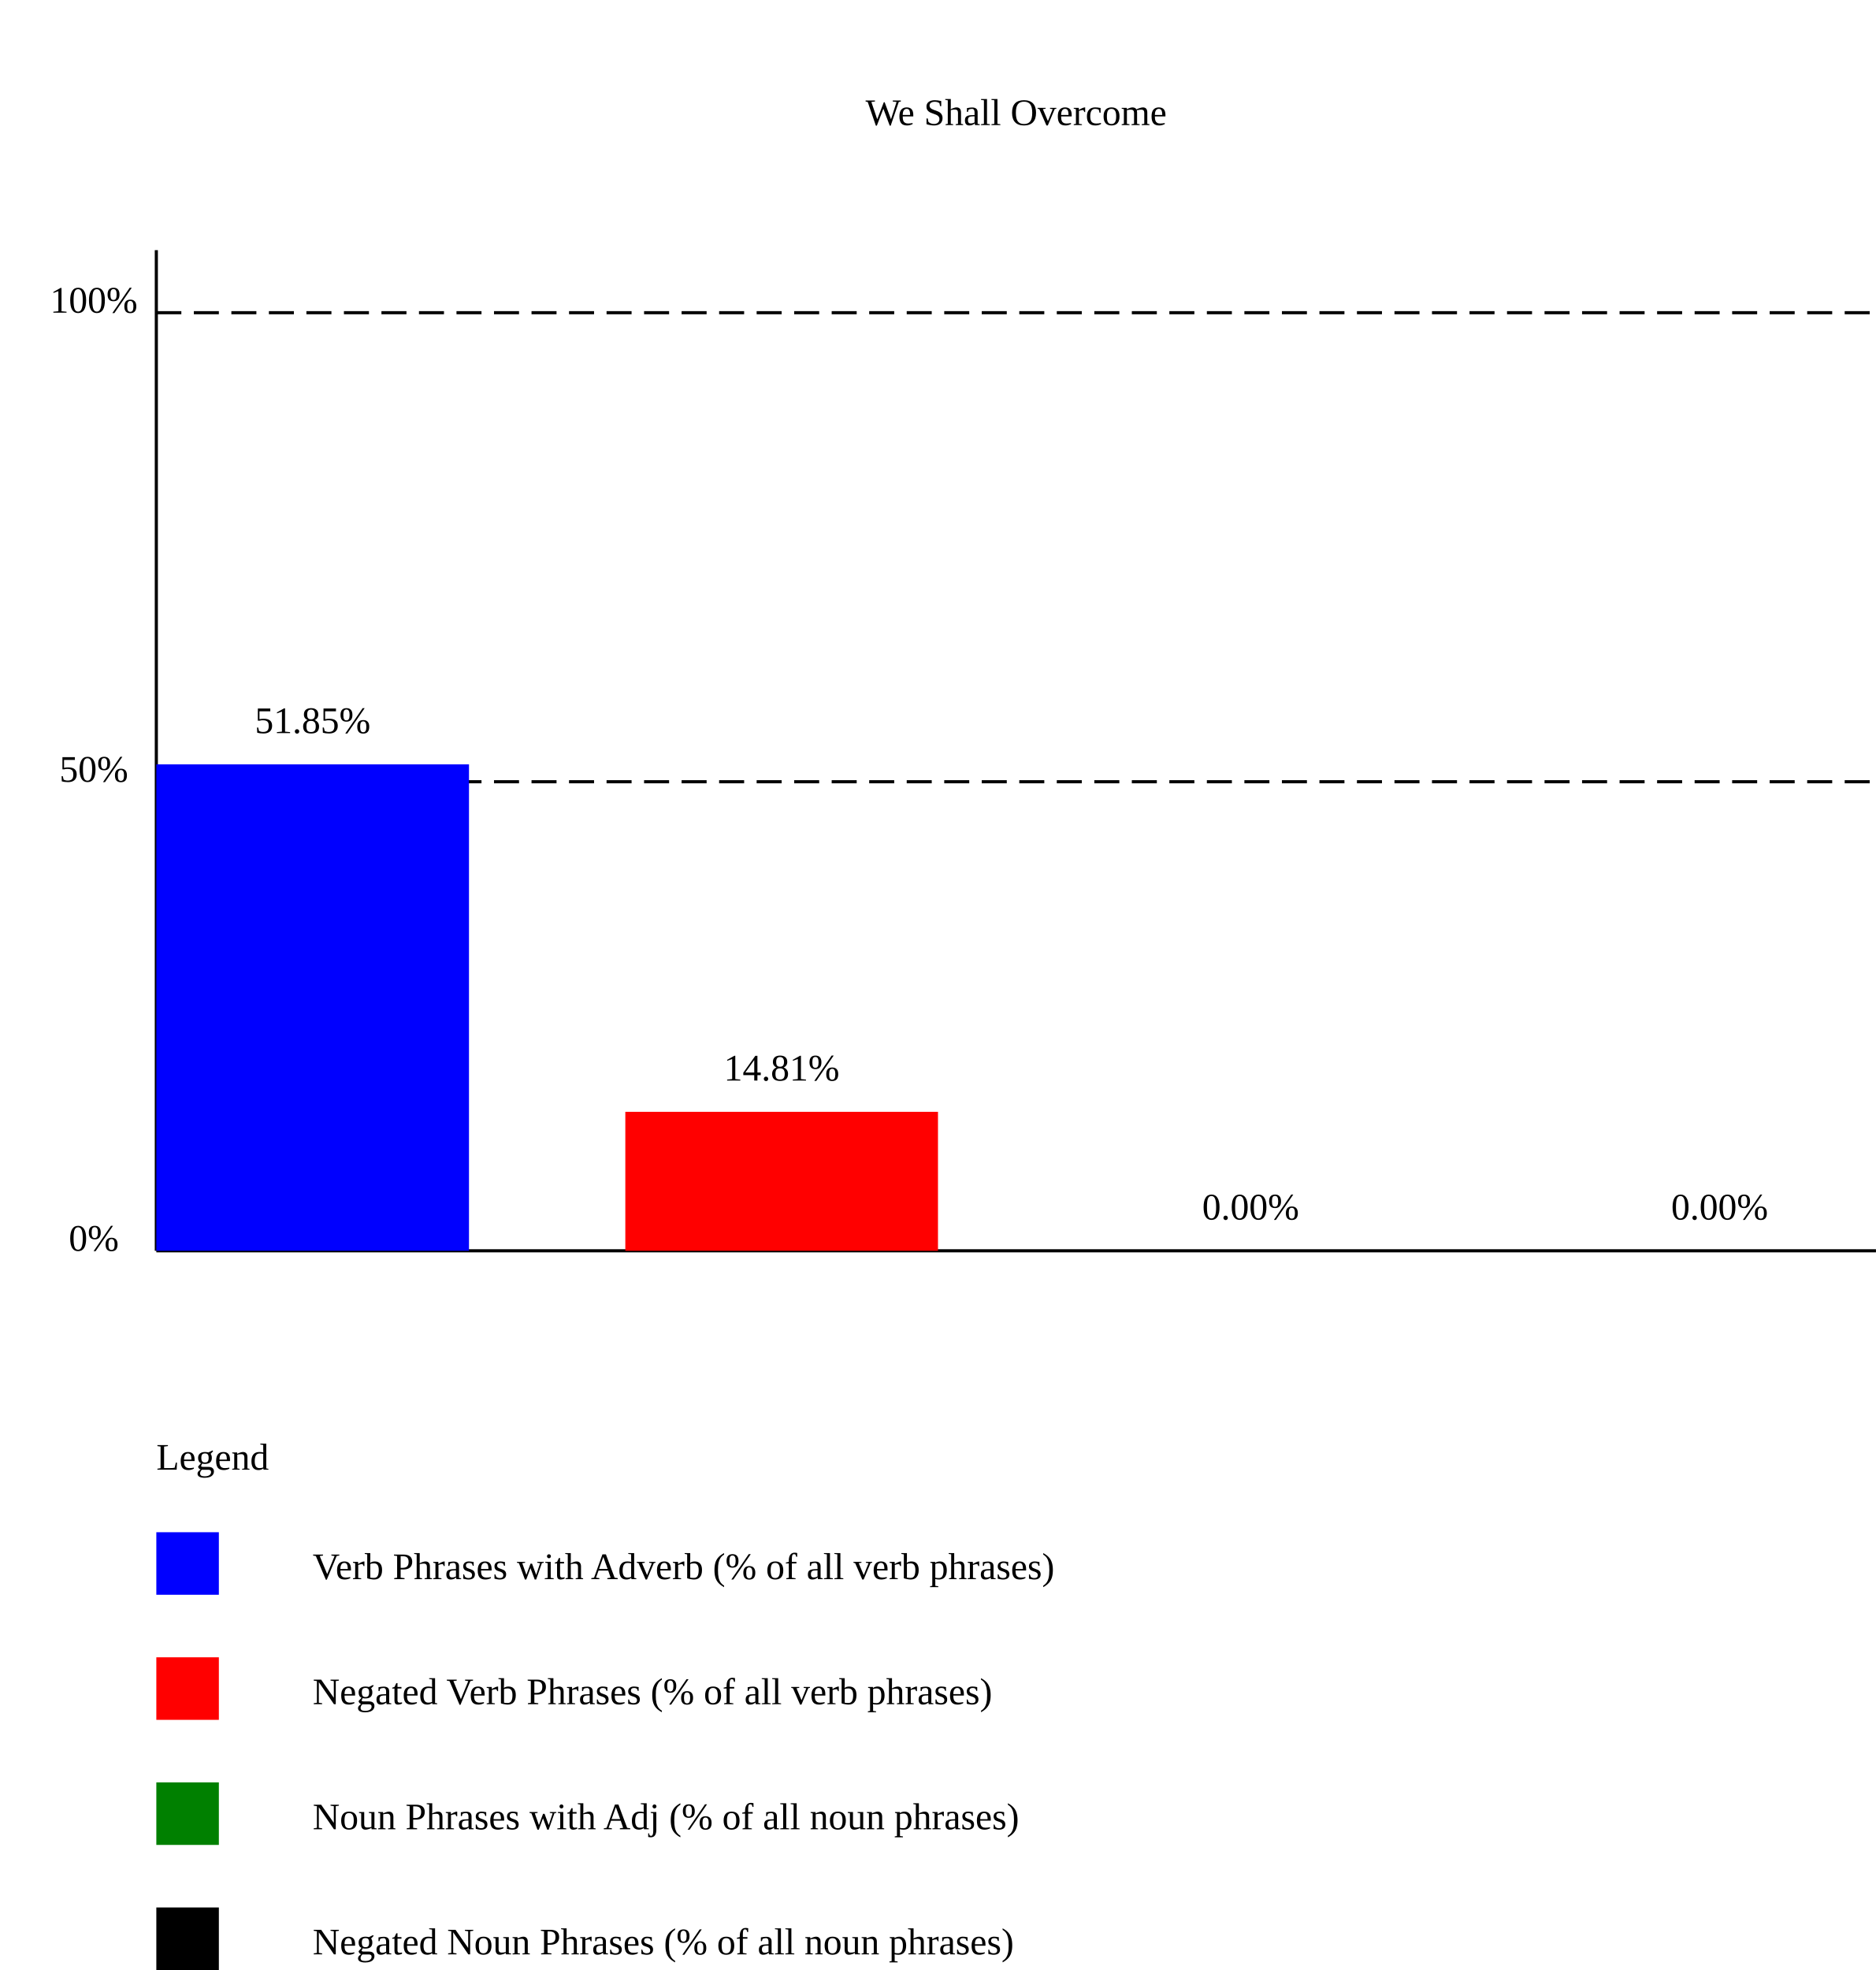
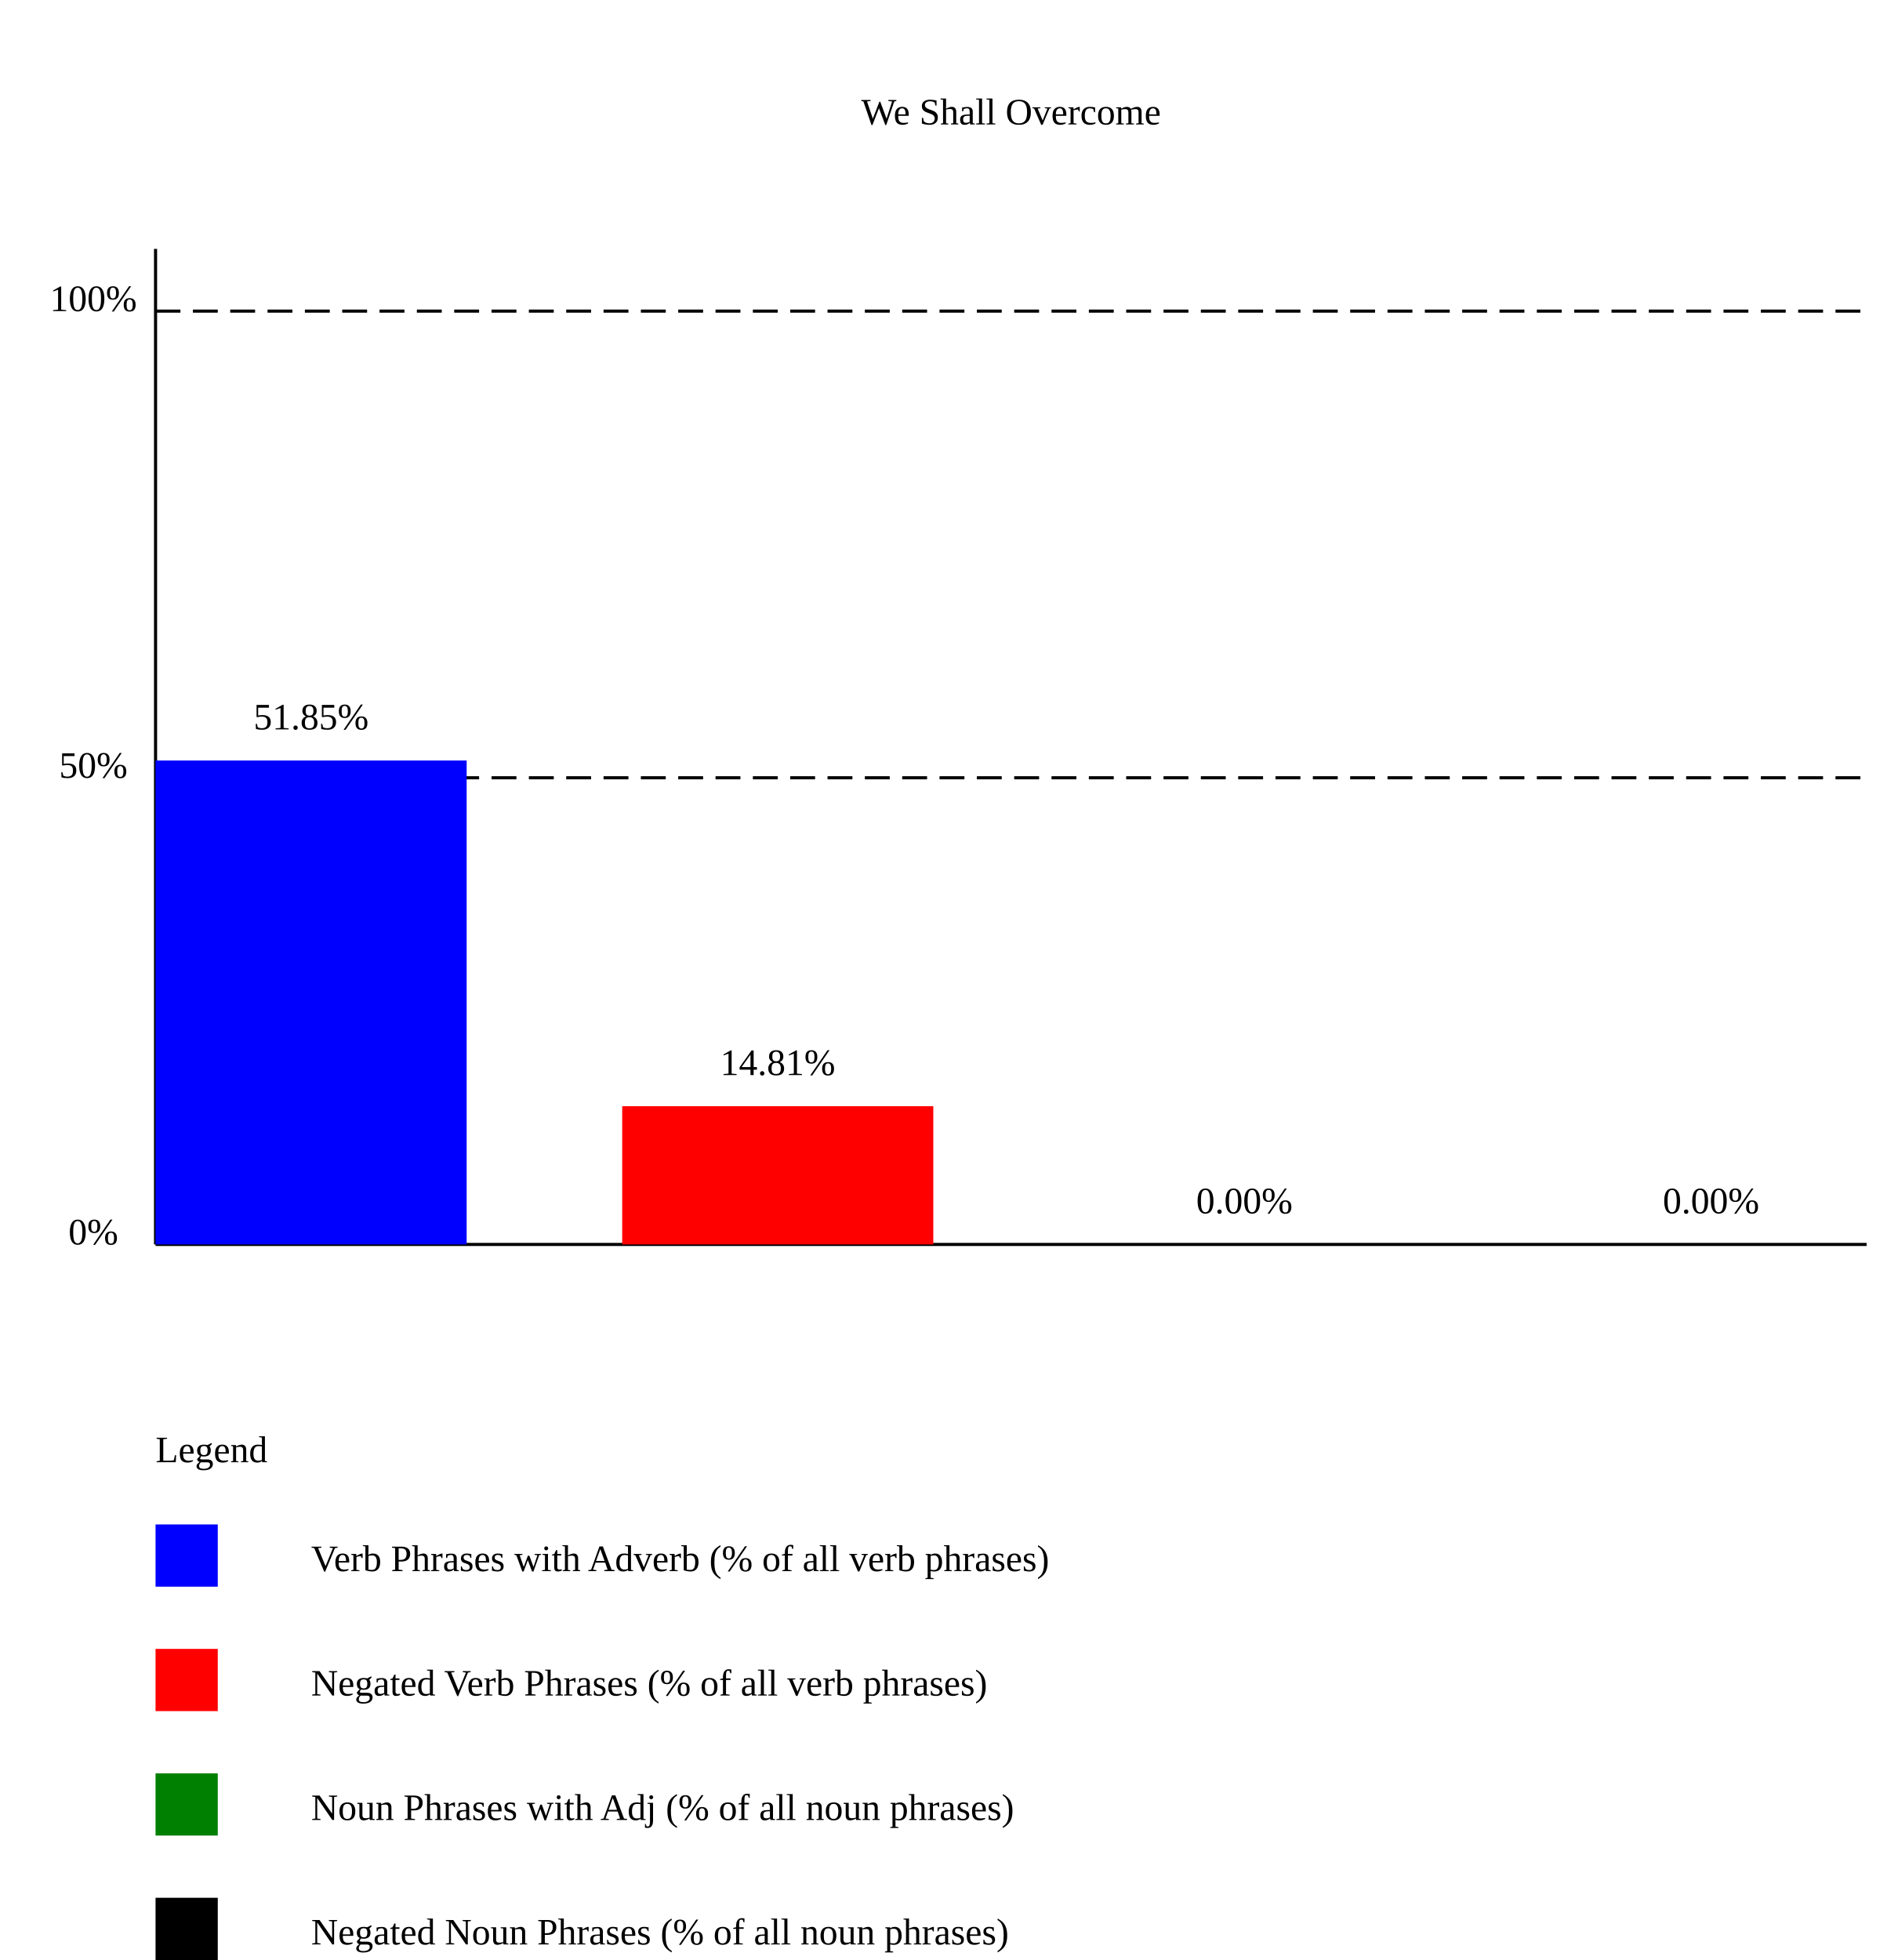
- <svg xmlns="http://www.w3.org/2000/svg" width="100%" height="100%" viewBox="0 0 600 630" preserveAspectRatio="xMidYMid">
+ <svg xmlns="http://www.w3.org/2000/svg" width="100%" height="100%" viewBox="0 0 610 630" preserveAspectRatio="xMidYMid">
  <text x="325" y="40" text-anchor="middle">We Shall Overcome</text>
  <line x1="50" y1="400" x2="600" y2="400" style="stroke:rgb(0,0,0);stroke-width:1" />
  <line x1="50" y1="400" x2="50" y2="80" style="stroke:rgb(0,0,0);stroke-width:1" />
  <text x="30" y="400" text-anchor="middle">0%</text>
  <text x="30" y="250" text-anchor="middle">50%</text>
  <text x="30" y="100" text-anchor="middle">100%</text>
  <line x1="50" y1="250" x2="600" y2="250" style="stroke:rgb(0,0,0);stroke-width:1" stroke-dasharray="8 4" />
  <line x1="50" y1="100" x2="600" y2="100" style="stroke:rgb(0,0,0);stroke-width:1" stroke-dasharray="8 4" />
  <rect x="50" y="244.444" width="100" height="155.556" style="fill:blue" />
  <rect x="200" y="355.556" width="100" height="44.444" style="fill:red" />
  <rect x="350" y="400" width="100" height="0" style="fill:green" />
  <rect x="500" y="400" width="100" height="0" style="fill:black" />
  <text x="100" y="234.444" text-anchor="middle">51.85%</text>
  <text x="250" y="345.556" text-anchor="middle">14.81%</text>
  <text x="400" y="390" text-anchor="middle">0.00%</text>
  <text x="550" y="390" text-anchor="middle">0.00%</text>
  <text x="50" y="470" text-anchor="left">Legend</text>
  <rect x="50" y="490" width="20" height="20" style="fill:blue" />
  <text x="100" y="505" text-anchor="left">Verb Phrases with Adverb (% of all verb phrases)</text>
  <rect x="50" y="530" width="20" height="20" style="fill:red" />
  <text x="100" y="545" text-anchor="left">Negated Verb Phrases (% of all verb phrases)</text>
  <rect x="50" y="570" width="20" height="20" style="fill:green" />
  <text x="100" y="585" text-anchor="left">Noun Phrases with Adj (% of all noun phrases)</text>
  <rect x="50" y="610" width="20" height="20" style="fill:black" />
  <text x="100" y="625" text-anchor="left">Negated Noun Phrases (% of all noun phrases)</text>
</svg>
